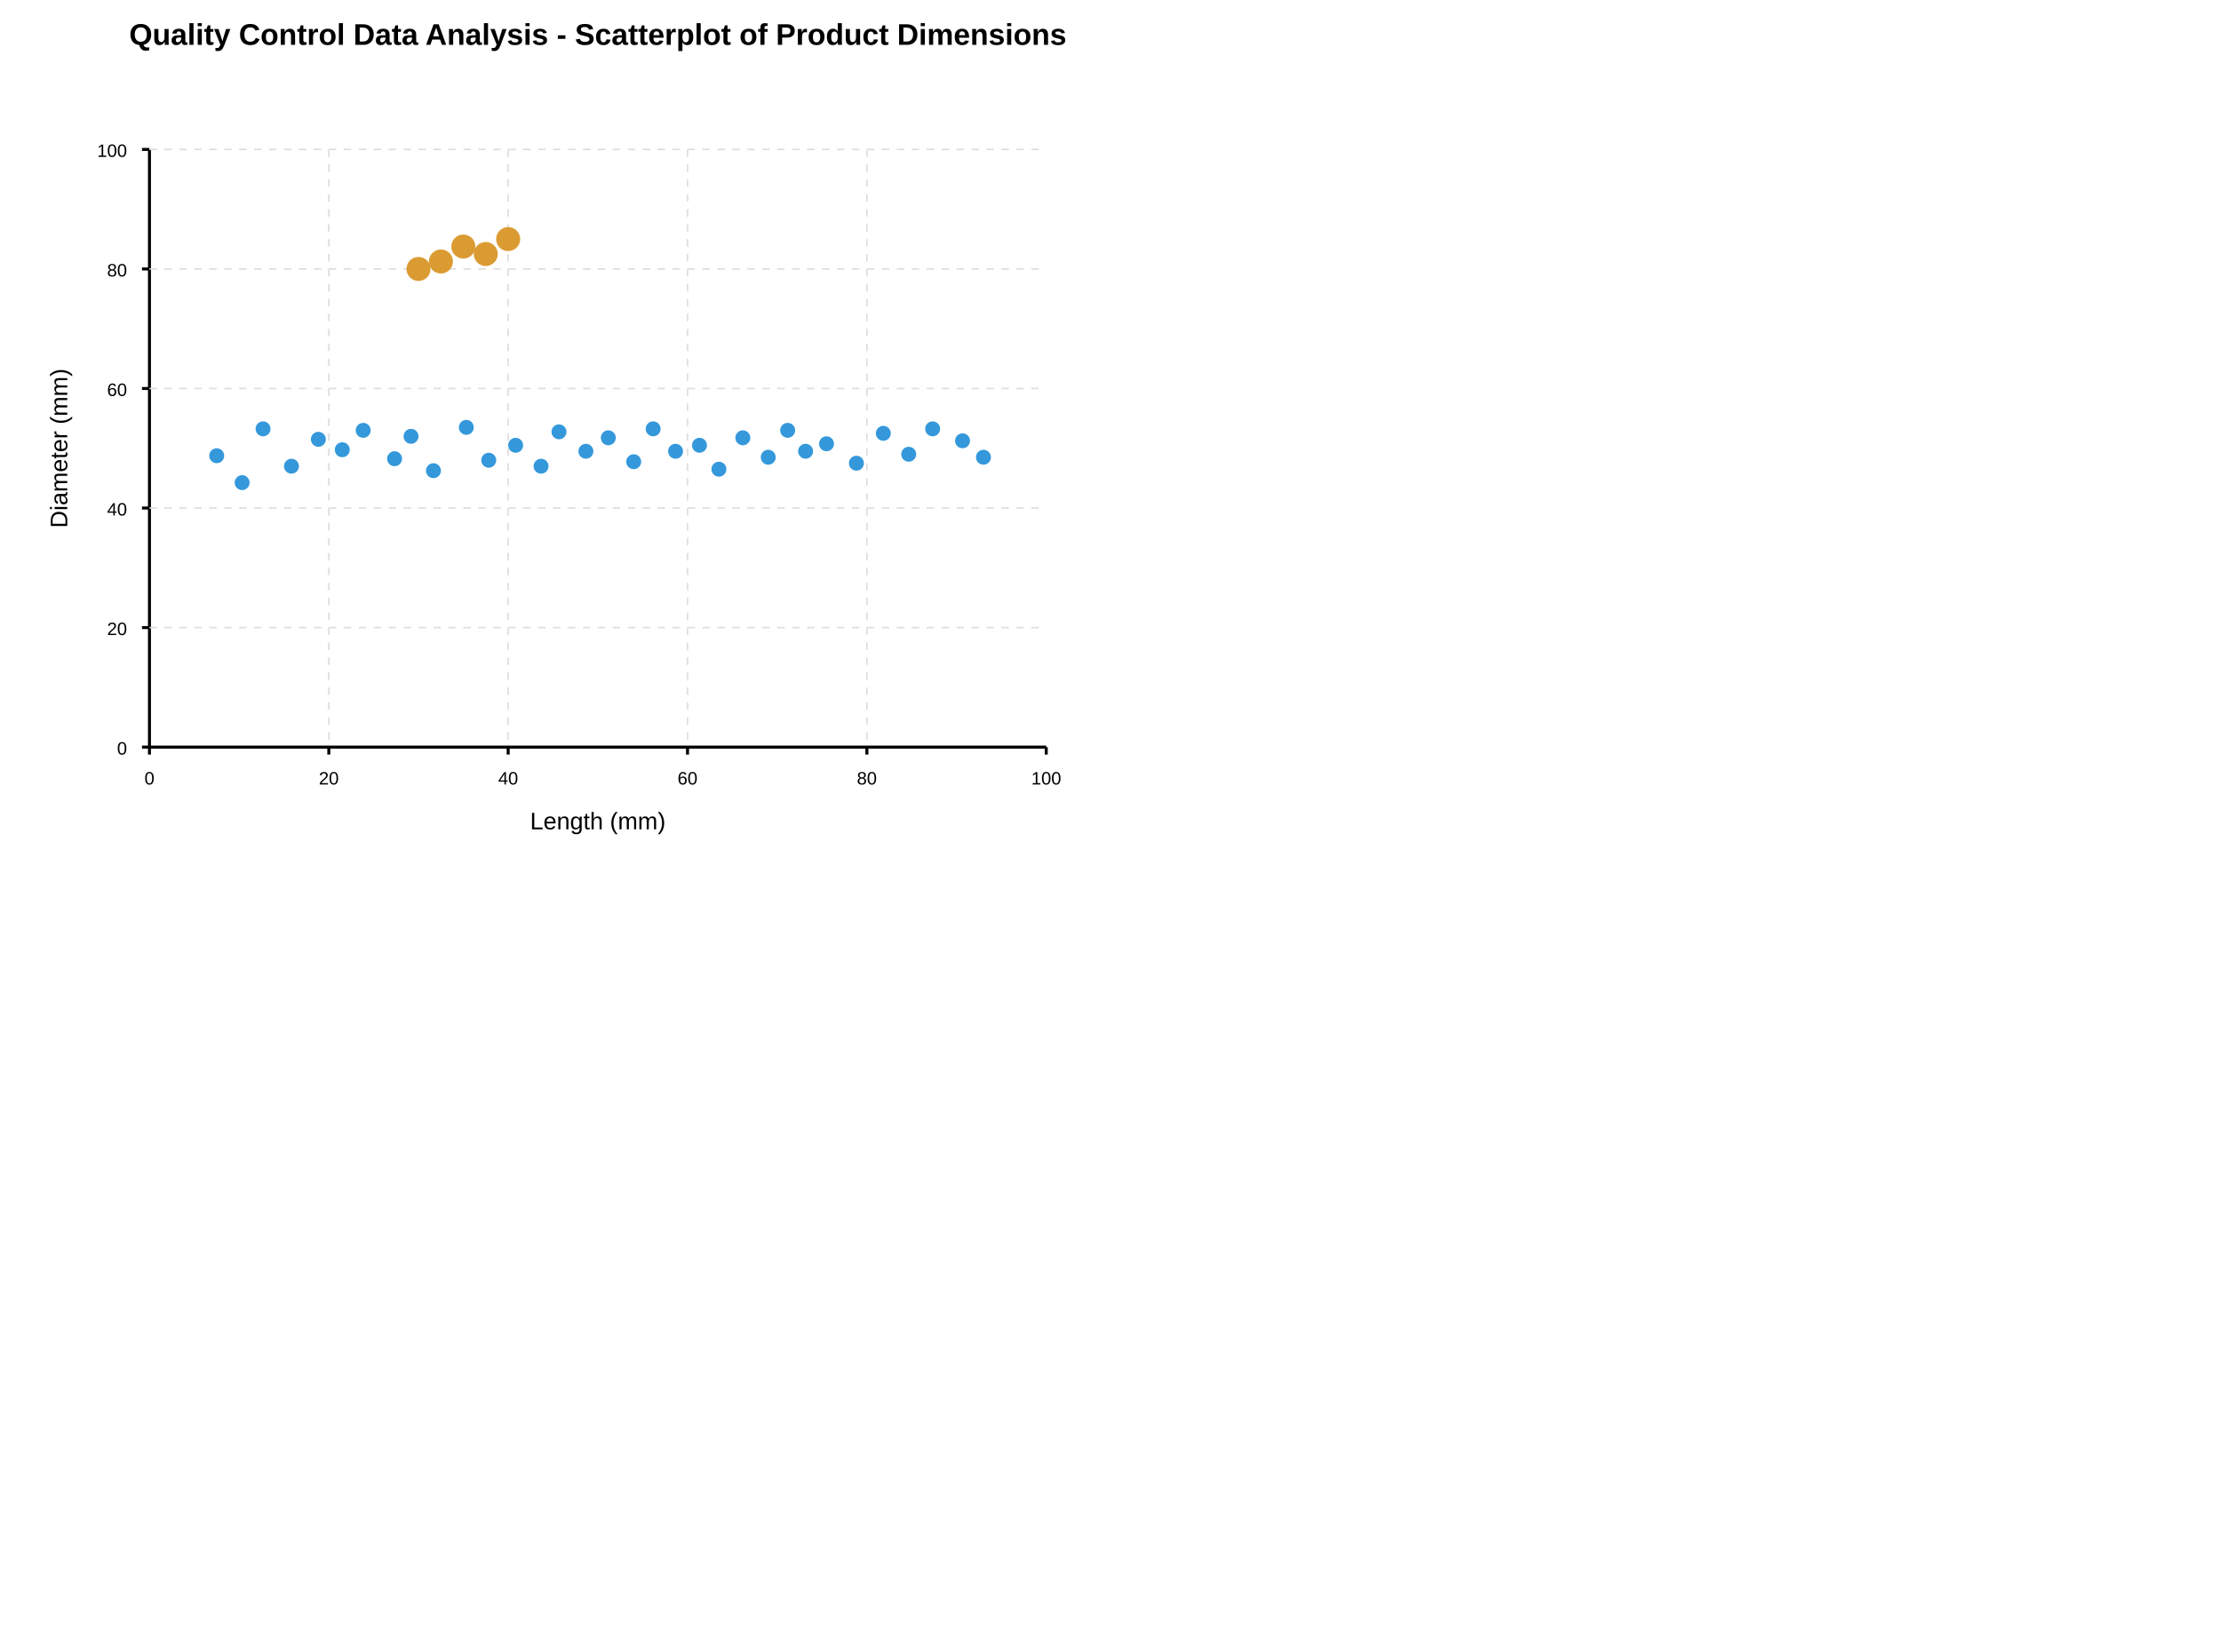
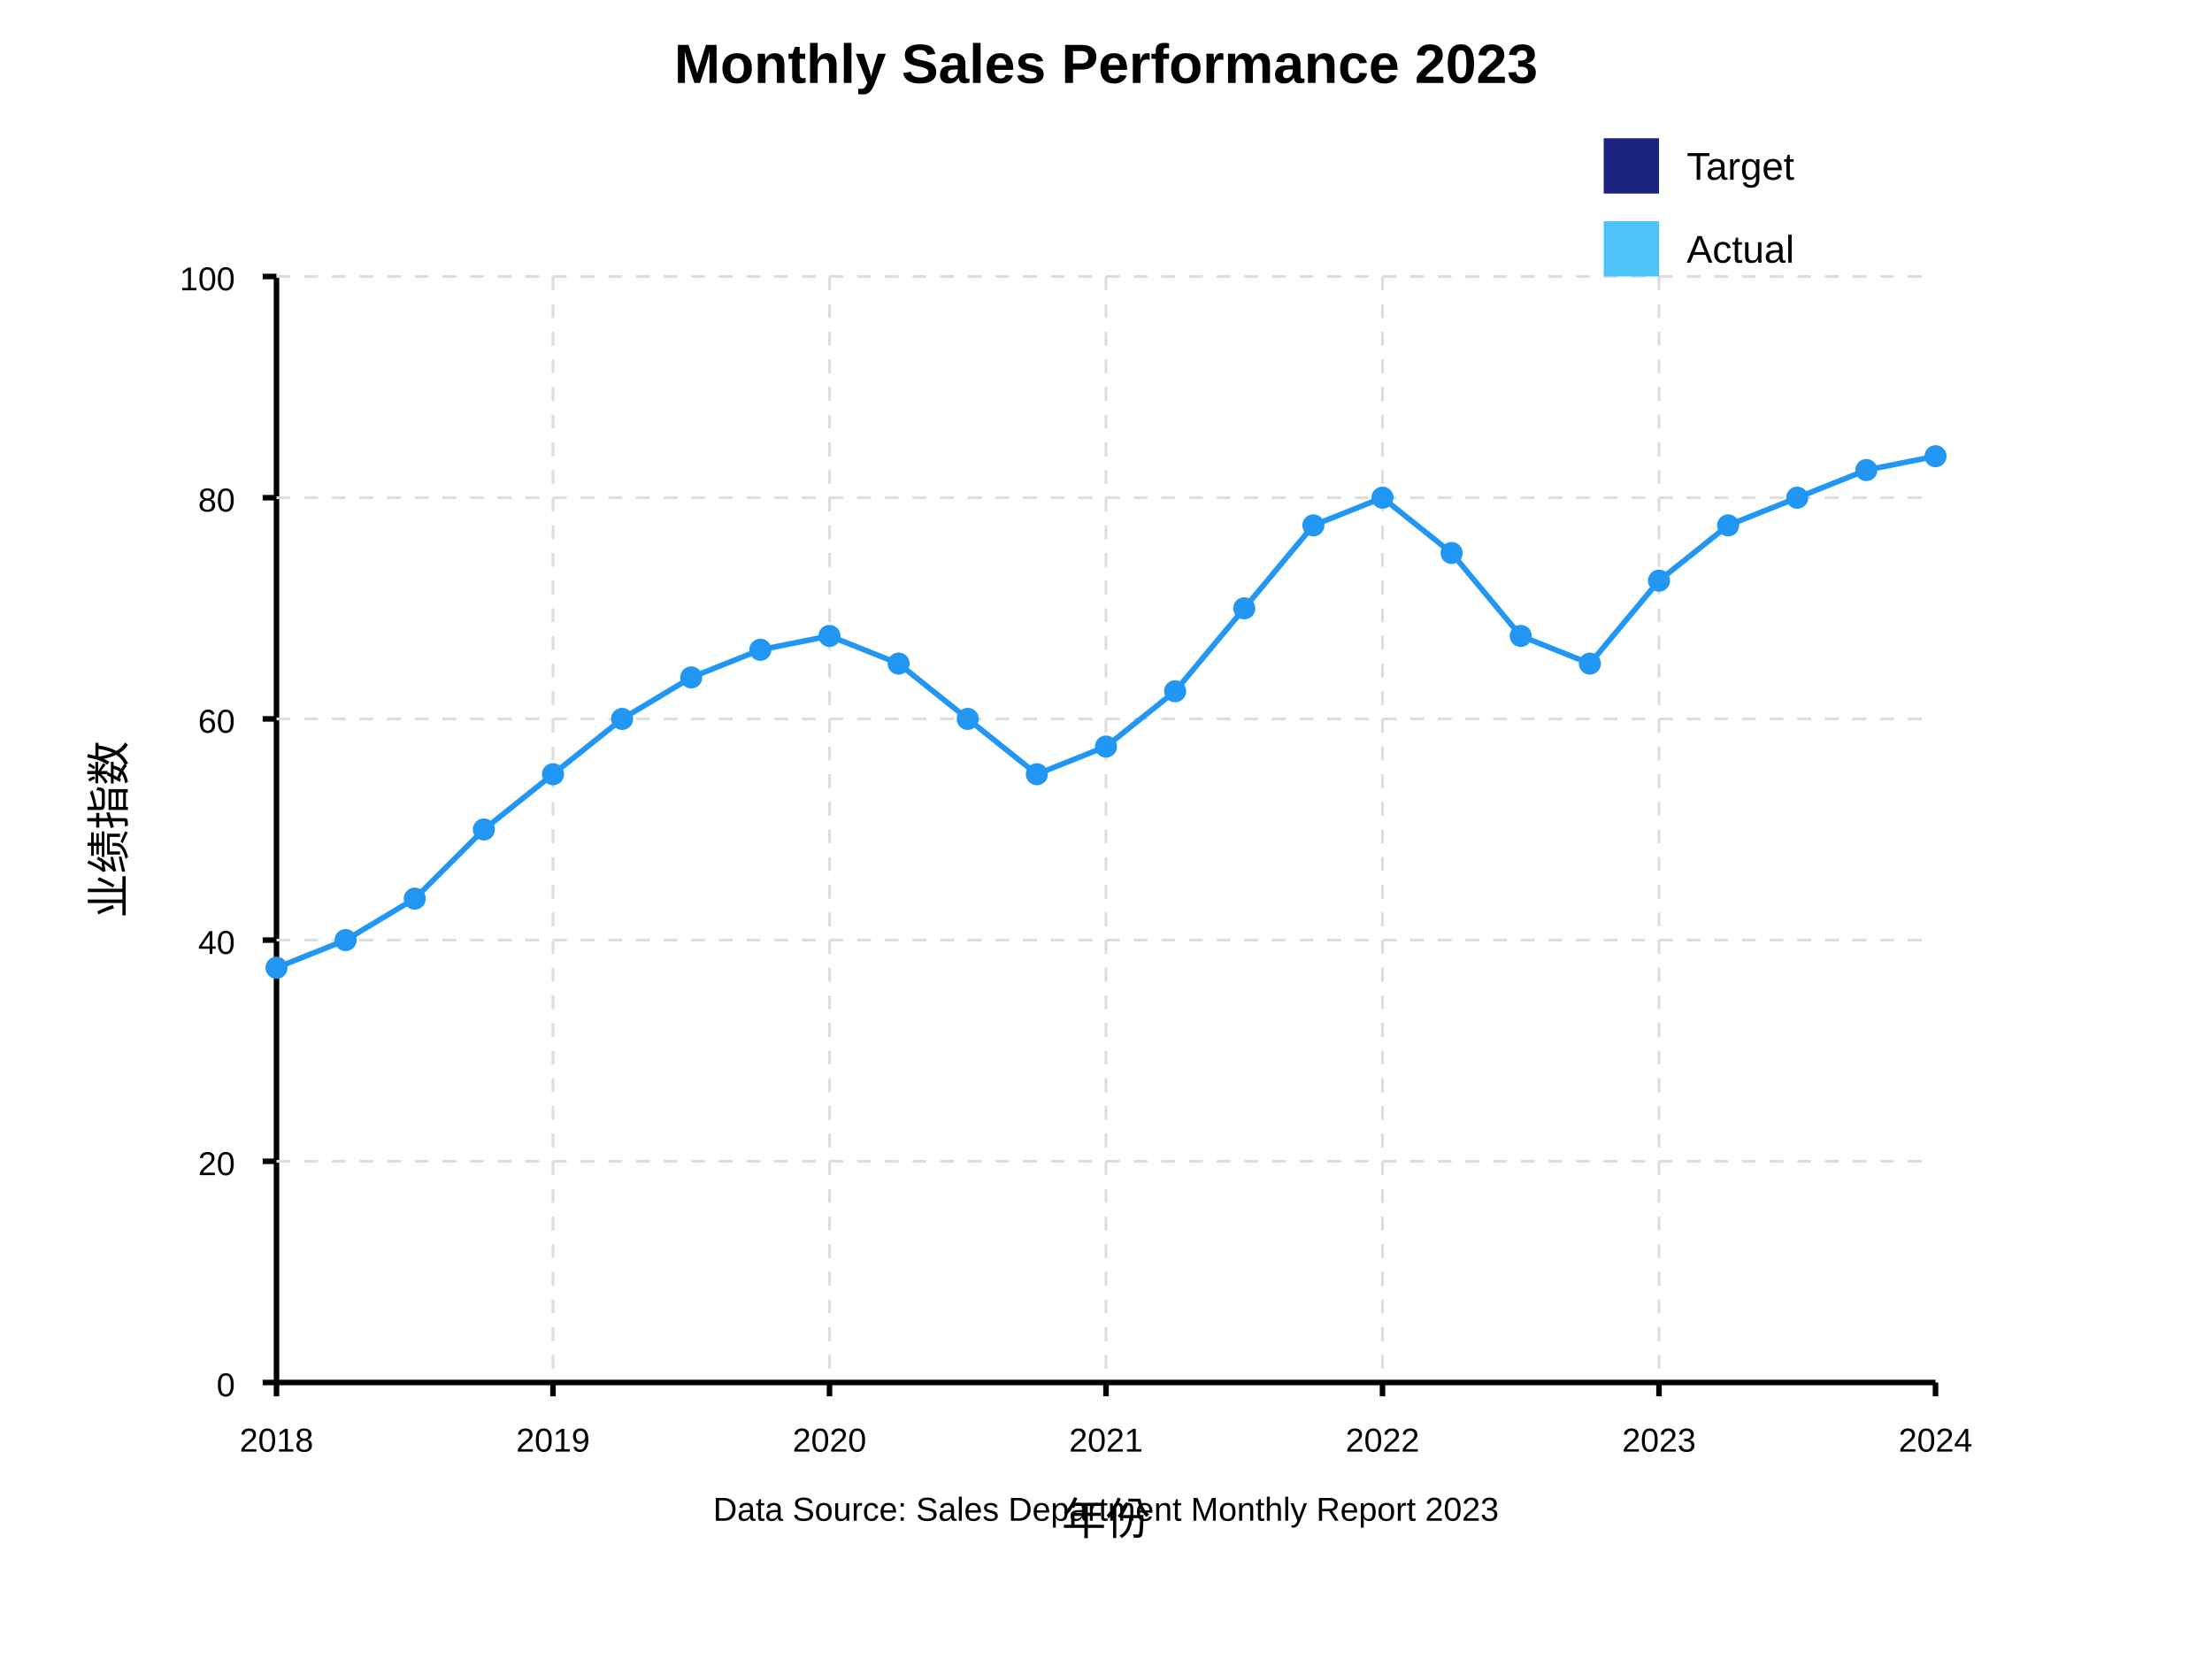
- <svg xmlns="http://www.w3.org/2000/svg" baseProfile="full" height="1105" id="svg" style="position: absolute; left: 0px; top: 0px; user-select: none;" tag_name="svg" version="1.1" width="1486">
-   <text font-family="Arial" font-size="20" font-weight="bold" id="text_14" tag_name="svg/text_14" text-anchor="middle" x="400" y="30">
-     Quality Control Data Analysis - Scatterplot of Product Dimensions
+ <svg xmlns="http://www.w3.org/2000/svg" height="600" id="svg" tag_name="svg" version="1.1" width="800">
+   <text font-family="Arial" font-size="20" font-weight="bold" id="text_18" tag_name="svg/text_18" text-anchor="middle" x="400" y="30">
+     Monthly Sales Performance 2023
  </text>
-   <line id="line_22" stroke="black" stroke-width="2" tag_name="svg/line_22" x1="100" x2="700" y1="500" y2="500" />
-   <line id="line_21" stroke="black" stroke-width="2" tag_name="svg/line_21" x1="100" x2="100" y1="500" y2="100" />
-   <line id="line_20" stroke="black" stroke-width="2" tag_name="svg/line_20" x1="100" x2="100" y1="500" y2="505" />
-   <text font-family="Arial" font-size="12" id="text_13" tag_name="svg/text_13" text-anchor="middle" x="100" y="525">
+   <line id="line_24" stroke="black" stroke-width="2" tag_name="svg/line_24" x1="100" x2="700" y1="500" y2="500" />
+   <line id="line_23" stroke="black" stroke-width="2" tag_name="svg/line_23" x1="100" x2="100" y1="500" y2="100" />
+   <line id="line_22" stroke="black" stroke-width="2" tag_name="svg/line_22" x1="100" x2="100" y1="500" y2="505" />
+   <text font-family="Arial" font-size="12" id="text_17" tag_name="svg/text_17" text-anchor="middle" x="100" y="525">
+     2018
+   </text>
+   <line id="line_21" stroke="black" stroke-width="2" tag_name="svg/line_21" x1="200" x2="200" y1="500" y2="505" />
+   <text font-family="Arial" font-size="12" id="text_16" tag_name="svg/text_16" text-anchor="middle" x="200" y="525">
+     2019
+   </text>
+   <line id="line_20" stroke="black" stroke-width="2" tag_name="svg/line_20" x1="300" x2="300" y1="500" y2="505" />
+   <text font-family="Arial" font-size="12" id="text_15" tag_name="svg/text_15" text-anchor="middle" x="300" y="525">
+     2020
+   </text>
+   <line id="line_19" stroke="black" stroke-width="2" tag_name="svg/line_19" x1="400" x2="400" y1="500" y2="505" />
+   <text font-family="Arial" font-size="12" id="text_14" tag_name="svg/text_14" text-anchor="middle" x="400" y="525">
+     2021
+   </text>
+   <line id="line_18" stroke="black" stroke-width="2" tag_name="svg/line_18" x1="500" x2="500" y1="500" y2="505" />
+   <text font-family="Arial" font-size="12" id="text_13" tag_name="svg/text_13" text-anchor="middle" x="500" y="525">
+     2022
+   </text>
+   <line id="line_17" stroke="black" stroke-width="2" tag_name="svg/line_17" x1="600" x2="600" y1="500" y2="505" />
+   <text font-family="Arial" font-size="12" id="text_12" tag_name="svg/text_12" text-anchor="middle" x="600" y="525">
+     2023
+   </text>
+   <line id="line_16" stroke="black" stroke-width="2" tag_name="svg/line_16" x1="700" x2="700" y1="500" y2="505" />
+   <text font-family="Arial" font-size="12" id="text_11" tag_name="svg/text_11" text-anchor="middle" x="700" y="525">
+     2024
+   </text>
+   <line id="line_15" stroke="black" stroke-width="2" tag_name="svg/line_15" x1="95" x2="100" y1="500" y2="500" />
+   <text font-family="Arial" font-size="12" id="text_10" tag_name="svg/text_10" text-anchor="end" x="85" y="505">
    0
  </text>
-   <line id="line_19" stroke="black" stroke-width="2" tag_name="svg/line_19" x1="220" x2="220" y1="500" y2="505" />
-   <text font-family="Arial" font-size="12" id="text_12" tag_name="svg/text_12" text-anchor="middle" x="220" y="525">
+   <line id="line_14" stroke="black" stroke-width="2" tag_name="svg/line_14" x1="95" x2="100" y1="420" y2="420" />
+   <text font-family="Arial" font-size="12" id="text_9" tag_name="svg/text_9" text-anchor="end" x="85" y="425">
    20
  </text>
-   <line id="line_18" stroke="black" stroke-width="2" tag_name="svg/line_18" x1="340" x2="340" y1="500" y2="505" />
-   <text font-family="Arial" font-size="12" id="text_11" tag_name="svg/text_11" text-anchor="middle" x="340" y="525">
+   <line id="line_13" stroke="black" stroke-width="2" tag_name="svg/line_13" x1="95" x2="100" y1="340" y2="340" />
+   <text font-family="Arial" font-size="12" id="text_8" tag_name="svg/text_8" text-anchor="end" x="85" y="345">
    40
  </text>
-   <line id="line_17" stroke="black" stroke-width="2" tag_name="svg/line_17" x1="460" x2="460" y1="500" y2="505" />
-   <text font-family="Arial" font-size="12" id="text_10" tag_name="svg/text_10" text-anchor="middle" x="460" y="525">
+   <line id="line_12" stroke="black" stroke-width="2" tag_name="svg/line_12" x1="95" x2="100" y1="260" y2="260" />
+   <text font-family="Arial" font-size="12" id="text_7" tag_name="svg/text_7" text-anchor="end" x="85" y="265">
    60
  </text>
-   <line id="line_16" stroke="black" stroke-width="2" tag_name="svg/line_16" x1="580" x2="580" y1="500" y2="505" />
-   <text font-family="Arial" font-size="12" id="text_9" tag_name="svg/text_9" text-anchor="middle" x="580" y="525">
+   <line id="line_11" stroke="black" stroke-width="2" tag_name="svg/line_11" x1="95" x2="100" y1="180" y2="180" />
+   <text font-family="Arial" font-size="12" id="text_6" tag_name="svg/text_6" text-anchor="end" x="85" y="185">
    80
  </text>
-   <line id="line_15" stroke="black" stroke-width="2" tag_name="svg/line_15" x1="700" x2="700" y1="500" y2="505" />
-   <text font-family="Arial" font-size="12" id="text_8" tag_name="svg/text_8" text-anchor="middle" x="700" y="525">
+   <line id="line_10" stroke="black" stroke-width="2" tag_name="svg/line_10" x1="95" x2="100" y1="100" y2="100" />
+   <text font-family="Arial" font-size="12" id="text_5" tag_name="svg/text_5" text-anchor="end" x="85" y="105">
    100
  </text>
-   <line id="line_14" stroke="black" stroke-width="2" tag_name="svg/line_14" x1="95" x2="100" y1="500" y2="500" />
-   <text font-family="Arial" font-size="12" id="text_7" tag_name="svg/text_7" text-anchor="end" x="85" y="505">
-     0
+   <text font-family="Arial" font-size="16" id="text_4" tag_name="svg/text_4" text-anchor="middle" x="400" y="555">
+     年份
  </text>
-   <line id="line_13" stroke="black" stroke-width="2" tag_name="svg/line_13" x1="95" x2="100" y1="420" y2="420" />
-   <text font-family="Arial" font-size="12" id="text_6" tag_name="svg/text_6" text-anchor="end" x="85" y="425">
-     20
-   </text>
-   <line id="line_12" stroke="black" stroke-width="2" tag_name="svg/line_12" x1="95" x2="100" y1="340" y2="340" />
-   <text font-family="Arial" font-size="12" id="text_5" tag_name="svg/text_5" text-anchor="end" x="85" y="345">
-     40
-   </text>
-   <line id="line_11" stroke="black" stroke-width="2" tag_name="svg/line_11" x1="95" x2="100" y1="260" y2="260" />
-   <text font-family="Arial" font-size="12" id="text_4" tag_name="svg/text_4" text-anchor="end" x="85" y="265">
-     60
-   </text>
-   <line id="line_10" stroke="black" stroke-width="2" tag_name="svg/line_10" x1="95" x2="100" y1="180" y2="180" />
-   <text font-family="Arial" font-size="12" id="text_3" tag_name="svg/text_3" text-anchor="end" x="85" y="185">
-     80
-   </text>
-   <line id="line_9" stroke="black" stroke-width="2" tag_name="svg/line_9" x1="95" x2="100" y1="100" y2="100" />
-   <text font-family="Arial" font-size="12" id="text_2" tag_name="svg/text_2" text-anchor="end" x="85" y="105">
-     100
-   </text>
-   <text font-family="Arial" font-size="16" id="text_1" tag_name="svg/text_1" text-anchor="middle" x="400" y="555">
-     Length (mm)
-   </text>
-   <text font-family="Arial" font-size="16" id="text" tag_name="svg/text" text-anchor="middle" transform="rotate(-90, 45, 300)" x="45" y="300">
-     Diameter (mm)
+   <text font-family="Arial" font-size="16" id="text_3" tag_name="svg/text_3" text-anchor="middle" transform="rotate(-90, 45, 300)" x="45" y="300">
+     业绩指数
  </text>
  <g id="g" stroke="#dddddd" stroke-dasharray="5,5" tag_name="svg/g">
-     <line id="line_8" tag_name="svg/g/line_8" x1="100" x2="700" y1="420" y2="420" />
-     <line id="line_7" tag_name="svg/g/line_7" x1="100" x2="700" y1="340" y2="340" />
-     <line id="line_6" tag_name="svg/g/line_6" x1="100" x2="700" y1="260" y2="260" />
-     <line id="line_5" tag_name="svg/g/line_5" x1="100" x2="700" y1="180" y2="180" />
-     <line id="line_4" tag_name="svg/g/line_4" x1="100" x2="700" y1="100" y2="100" />
-     <line id="line_3" tag_name="svg/g/line_3" x1="220" x2="220" y1="100" y2="500" />
-     <line id="line_2" tag_name="svg/g/line_2" x1="340" x2="340" y1="100" y2="500" />
-     <line id="line_1" tag_name="svg/g/line_1" x1="460" x2="460" y1="100" y2="500" />
-     <line id="line" tag_name="svg/g/line" x1="580" x2="580" y1="100" y2="500" />
+     <line id="line_9" tag_name="svg/g/line_9" x1="100" x2="700" y1="420" y2="420" />
+     <line id="line_8" tag_name="svg/g/line_8" x1="100" x2="700" y1="340" y2="340" />
+     <line id="line_7" tag_name="svg/g/line_7" x1="100" x2="700" y1="260" y2="260" />
+     <line id="line_6" tag_name="svg/g/line_6" x1="100" x2="700" y1="180" y2="180" />
+     <line id="line_5" tag_name="svg/g/line_5" x1="100" x2="700" y1="100" y2="100" />
+     <line id="line_4" tag_name="svg/g/line_4" x1="200" x2="200" y1="100" y2="500" />
+     <line id="line_3" tag_name="svg/g/line_3" x1="300" x2="300" y1="100" y2="500" />
+     <line id="line_2" tag_name="svg/g/line_2" x1="400" x2="400" y1="100" y2="500" />
+     <line id="line_1" tag_name="svg/g/line_1" x1="500" x2="500" y1="100" y2="500" />
+     <line id="line" tag_name="svg/g/line" x1="600" x2="600" y1="100" y2="500" />
  </g>
-   <circle cx="145" cy="305" fill="#3498db" id="circle_37" r="5" tag_name="svg/circle_37" />
-   <circle cx="162" cy="323" fill="#3498db" id="circle_36" r="5" tag_name="svg/circle_36" />
-   <circle cx="176" cy="287" fill="#3498db" id="circle_35" r="5" tag_name="svg/circle_35" />
-   <circle cx="195" cy="312" fill="#3498db" id="circle_34" r="5" tag_name="svg/circle_34" />
-   <circle cx="213" cy="294" fill="#3498db" id="circle_33" r="5" tag_name="svg/circle_33" />
-   <circle cx="229" cy="301" fill="#3498db" id="circle_32" r="5" tag_name="svg/circle_32" />
-   <circle cx="243" cy="288" fill="#3498db" id="circle_31" r="5" tag_name="svg/circle_31" />
-   <circle cx="264" cy="307" fill="#3498db" id="circle_30" r="5" tag_name="svg/circle_30" />
-   <circle cx="275" cy="292" fill="#3498db" id="circle_29" r="5" tag_name="svg/circle_29" />
-   <circle cx="290" cy="315" fill="#3498db" id="circle_28" r="5" tag_name="svg/circle_28" />
-   <circle cx="312" cy="286" fill="#3498db" id="circle_27" r="5" tag_name="svg/circle_27" />
-   <circle cx="327" cy="308" fill="#3498db" id="circle_26" r="5" tag_name="svg/circle_26" />
-   <circle cx="345" cy="298" fill="#3498db" id="circle_25" r="5" tag_name="svg/circle_25" />
-   <circle cx="362" cy="312" fill="#3498db" id="circle_24" r="5" tag_name="svg/circle_24" />
-   <circle cx="374" cy="289" fill="#3498db" id="circle_23" r="5" tag_name="svg/circle_23" />
-   <circle cx="392" cy="302" fill="#3498db" id="circle_22" r="5" tag_name="svg/circle_22" />
-   <circle cx="407" cy="293" fill="#3498db" id="circle_21" r="5" tag_name="svg/circle_21" />
-   <circle cx="424" cy="309" fill="#3498db" id="circle_20" r="5" tag_name="svg/circle_20" />
-   <circle cx="437" cy="287" fill="#3498db" id="circle_19" r="5" tag_name="svg/circle_19" />
-   <circle cx="452" cy="302" fill="#3498db" id="circle_18" r="5" tag_name="svg/circle_18" />
-   <circle cx="468" cy="298" fill="#3498db" id="circle_17" r="5" tag_name="svg/circle_17" />
-   <circle cx="481" cy="314" fill="#3498db" id="circle_16" r="5" tag_name="svg/circle_16" />
-   <circle cx="497" cy="293" fill="#3498db" id="circle_15" r="5" tag_name="svg/circle_15" />
-   <circle cx="514" cy="306" fill="#3498db" id="circle_14" r="5" tag_name="svg/circle_14" />
-   <circle cx="527" cy="288" fill="#3498db" id="circle_13" r="5" tag_name="svg/circle_13" />
-   <circle cx="539" cy="302" fill="#3498db" id="circle_12" r="5" tag_name="svg/circle_12" />
-   <circle cx="553" cy="297" fill="#3498db" id="circle_11" r="5" tag_name="svg/circle_11" />
-   <circle cx="573" cy="310" fill="#3498db" id="circle_10" r="5" tag_name="svg/circle_10" />
-   <circle cx="591" cy="290" fill="#3498db" id="circle_9" r="5" tag_name="svg/circle_9" />
-   <circle cx="608" cy="304" fill="#3498db" id="circle_8" r="5" tag_name="svg/circle_8" />
-   <circle cx="624" cy="287" fill="#3498db" id="circle_7" r="5" tag_name="svg/circle_7" />
-   <circle cx="644" cy="295" fill="#3498db" id="circle_6" r="5" tag_name="svg/circle_6" />
-   <circle cx="658" cy="306" fill="#3498db" id="circle_5" r="5" tag_name="svg/circle_5" />
-   <circle class="reveliogood" cx="280" cy="180" data-scale-factor="1.6099999999999999" fill="rgb(219, 155, 51)" id="circle_4" r="5" tag_name="svg/circle_4" transform="translate(280, 180) scale(1.61) translate(-280, -180)" />
-   <circle class="reveliogood" cx="310" cy="165" data-scale-factor="1.6099999999999999" fill="rgb(219, 155, 51)" id="circle_3" r="5" tag_name="svg/circle_3" transform="translate(310, 165) scale(1.61) translate(-310, -165)" />
-   <circle class="reveliogood" cx="295" cy="175" data-scale-factor="1.6099999999999999" fill="rgb(219, 155, 51)" id="circle_2" r="5" tag_name="svg/circle_2" transform="translate(295, 175) scale(1.61) translate(-295, -175)" />
-   <circle class="reveliogood" cx="325" cy="170" data-scale-factor="1.6099999999999999" fill="rgb(219, 155, 51)" id="circle_1" r="5" tag_name="svg/circle_1" transform="translate(325, 170) scale(1.61) translate(-325, -170)" />
-   <circle class="reveliogood" cx="340" cy="160" data-scale-factor="1.6099999999999999" fill="rgb(219, 155, 51)" id="circle" r="5" tag_name="svg/circle" transform="translate(340, 160) scale(1.61) translate(-340, -160)" />
+   <polyline fill="none" id="polyline" points="         100,350          125,340          150,325          175,300          200,280          225,260          250,245          275,235          300,230          325,240          350,260          375,280          400,270          425,250          450,220          475,190          500,180          525,200          550,230          575,240          600,210          625,190          650,180          675,170          700,165" stroke="#2196F3" stroke-width="2" tag_name="svg/polyline" />
+   <circle cx="100" cy="350" fill="#2196F3" id="circle_24" r="4" tag_name="svg/circle_24" />
+   <circle cx="125" cy="340" fill="#2196F3" id="circle_23" r="4" tag_name="svg/circle_23" />
+   <circle cx="150" cy="325" fill="#2196F3" id="circle_22" r="4" tag_name="svg/circle_22" />
+   <circle cx="175" cy="300" fill="#2196F3" id="circle_21" r="4" tag_name="svg/circle_21" />
+   <circle cx="200" cy="280" fill="#2196F3" id="circle_20" r="4" tag_name="svg/circle_20" />
+   <circle cx="225" cy="260" fill="#2196F3" id="circle_19" r="4" tag_name="svg/circle_19" />
+   <circle cx="250" cy="245" fill="#2196F3" id="circle_18" r="4" tag_name="svg/circle_18" />
+   <circle cx="275" cy="235" fill="#2196F3" id="circle_17" r="4" tag_name="svg/circle_17" />
+   <circle cx="300" cy="230" fill="#2196F3" id="circle_16" r="4" tag_name="svg/circle_16" />
+   <circle cx="325" cy="240" fill="#2196F3" id="circle_15" r="4" tag_name="svg/circle_15" />
+   <circle cx="350" cy="260" fill="#2196F3" id="circle_14" r="4" tag_name="svg/circle_14" />
+   <circle cx="375" cy="280" fill="#2196F3" id="circle_13" r="4" tag_name="svg/circle_13" />
+   <circle cx="400" cy="270" fill="#2196F3" id="circle_12" r="4" tag_name="svg/circle_12" />
+   <circle cx="425" cy="250" fill="#2196F3" id="circle_11" r="4" tag_name="svg/circle_11" />
+   <circle cx="450" cy="220" fill="#2196F3" id="circle_10" r="4" tag_name="svg/circle_10" />
+   <circle cx="475" cy="190" fill="#2196F3" id="circle_9" r="4" tag_name="svg/circle_9" />
+   <circle cx="500" cy="180" fill="#2196F3" id="circle_8" r="4" tag_name="svg/circle_8" />
+   <circle cx="525" cy="200" fill="#2196F3" id="circle_7" r="4" tag_name="svg/circle_7" />
+   <circle cx="550" cy="230" fill="#2196F3" id="circle_6" r="4" tag_name="svg/circle_6" />
+   <circle cx="575" cy="240" fill="#2196F3" id="circle_5" r="4" tag_name="svg/circle_5" />
+   <circle cx="600" cy="210" fill="#2196F3" id="circle_4" r="4" tag_name="svg/circle_4" />
+   <circle cx="625" cy="190" fill="#2196F3" id="circle_3" r="4" tag_name="svg/circle_3" />
+   <circle cx="650" cy="180" fill="#2196F3" id="circle_2" r="4" tag_name="svg/circle_2" />
+   <circle cx="675" cy="170" fill="#2196F3" id="circle_1" r="4" tag_name="svg/circle_1" />
+   <circle cx="700" cy="165" fill="#2196F3" id="circle" r="4" tag_name="svg/circle" />
+   <rect fill="#1a237e" height="20" id="rect_1" tag_name="svg/rect_1" width="20" x="580" y="50" />
+   <text font-family="Arial" font-size="14" id="text_2" tag_name="svg/text_2" x="610" y="65">
+     Target
+   </text>
+   <rect fill="#4fc3f7" height="20" id="rect" tag_name="svg/rect" width="20" x="580" y="80" />
+   <text font-family="Arial" font-size="14" id="text_1" tag_name="svg/text_1" x="610" y="95">
+     Actual
+   </text>
+   <text font-family="Arial" font-size="12" id="text" tag_name="svg/text" text-anchor="middle" x="400" y="550">
+     Data Source: Sales Department Monthly Report 2023
+   </text>
</svg>
